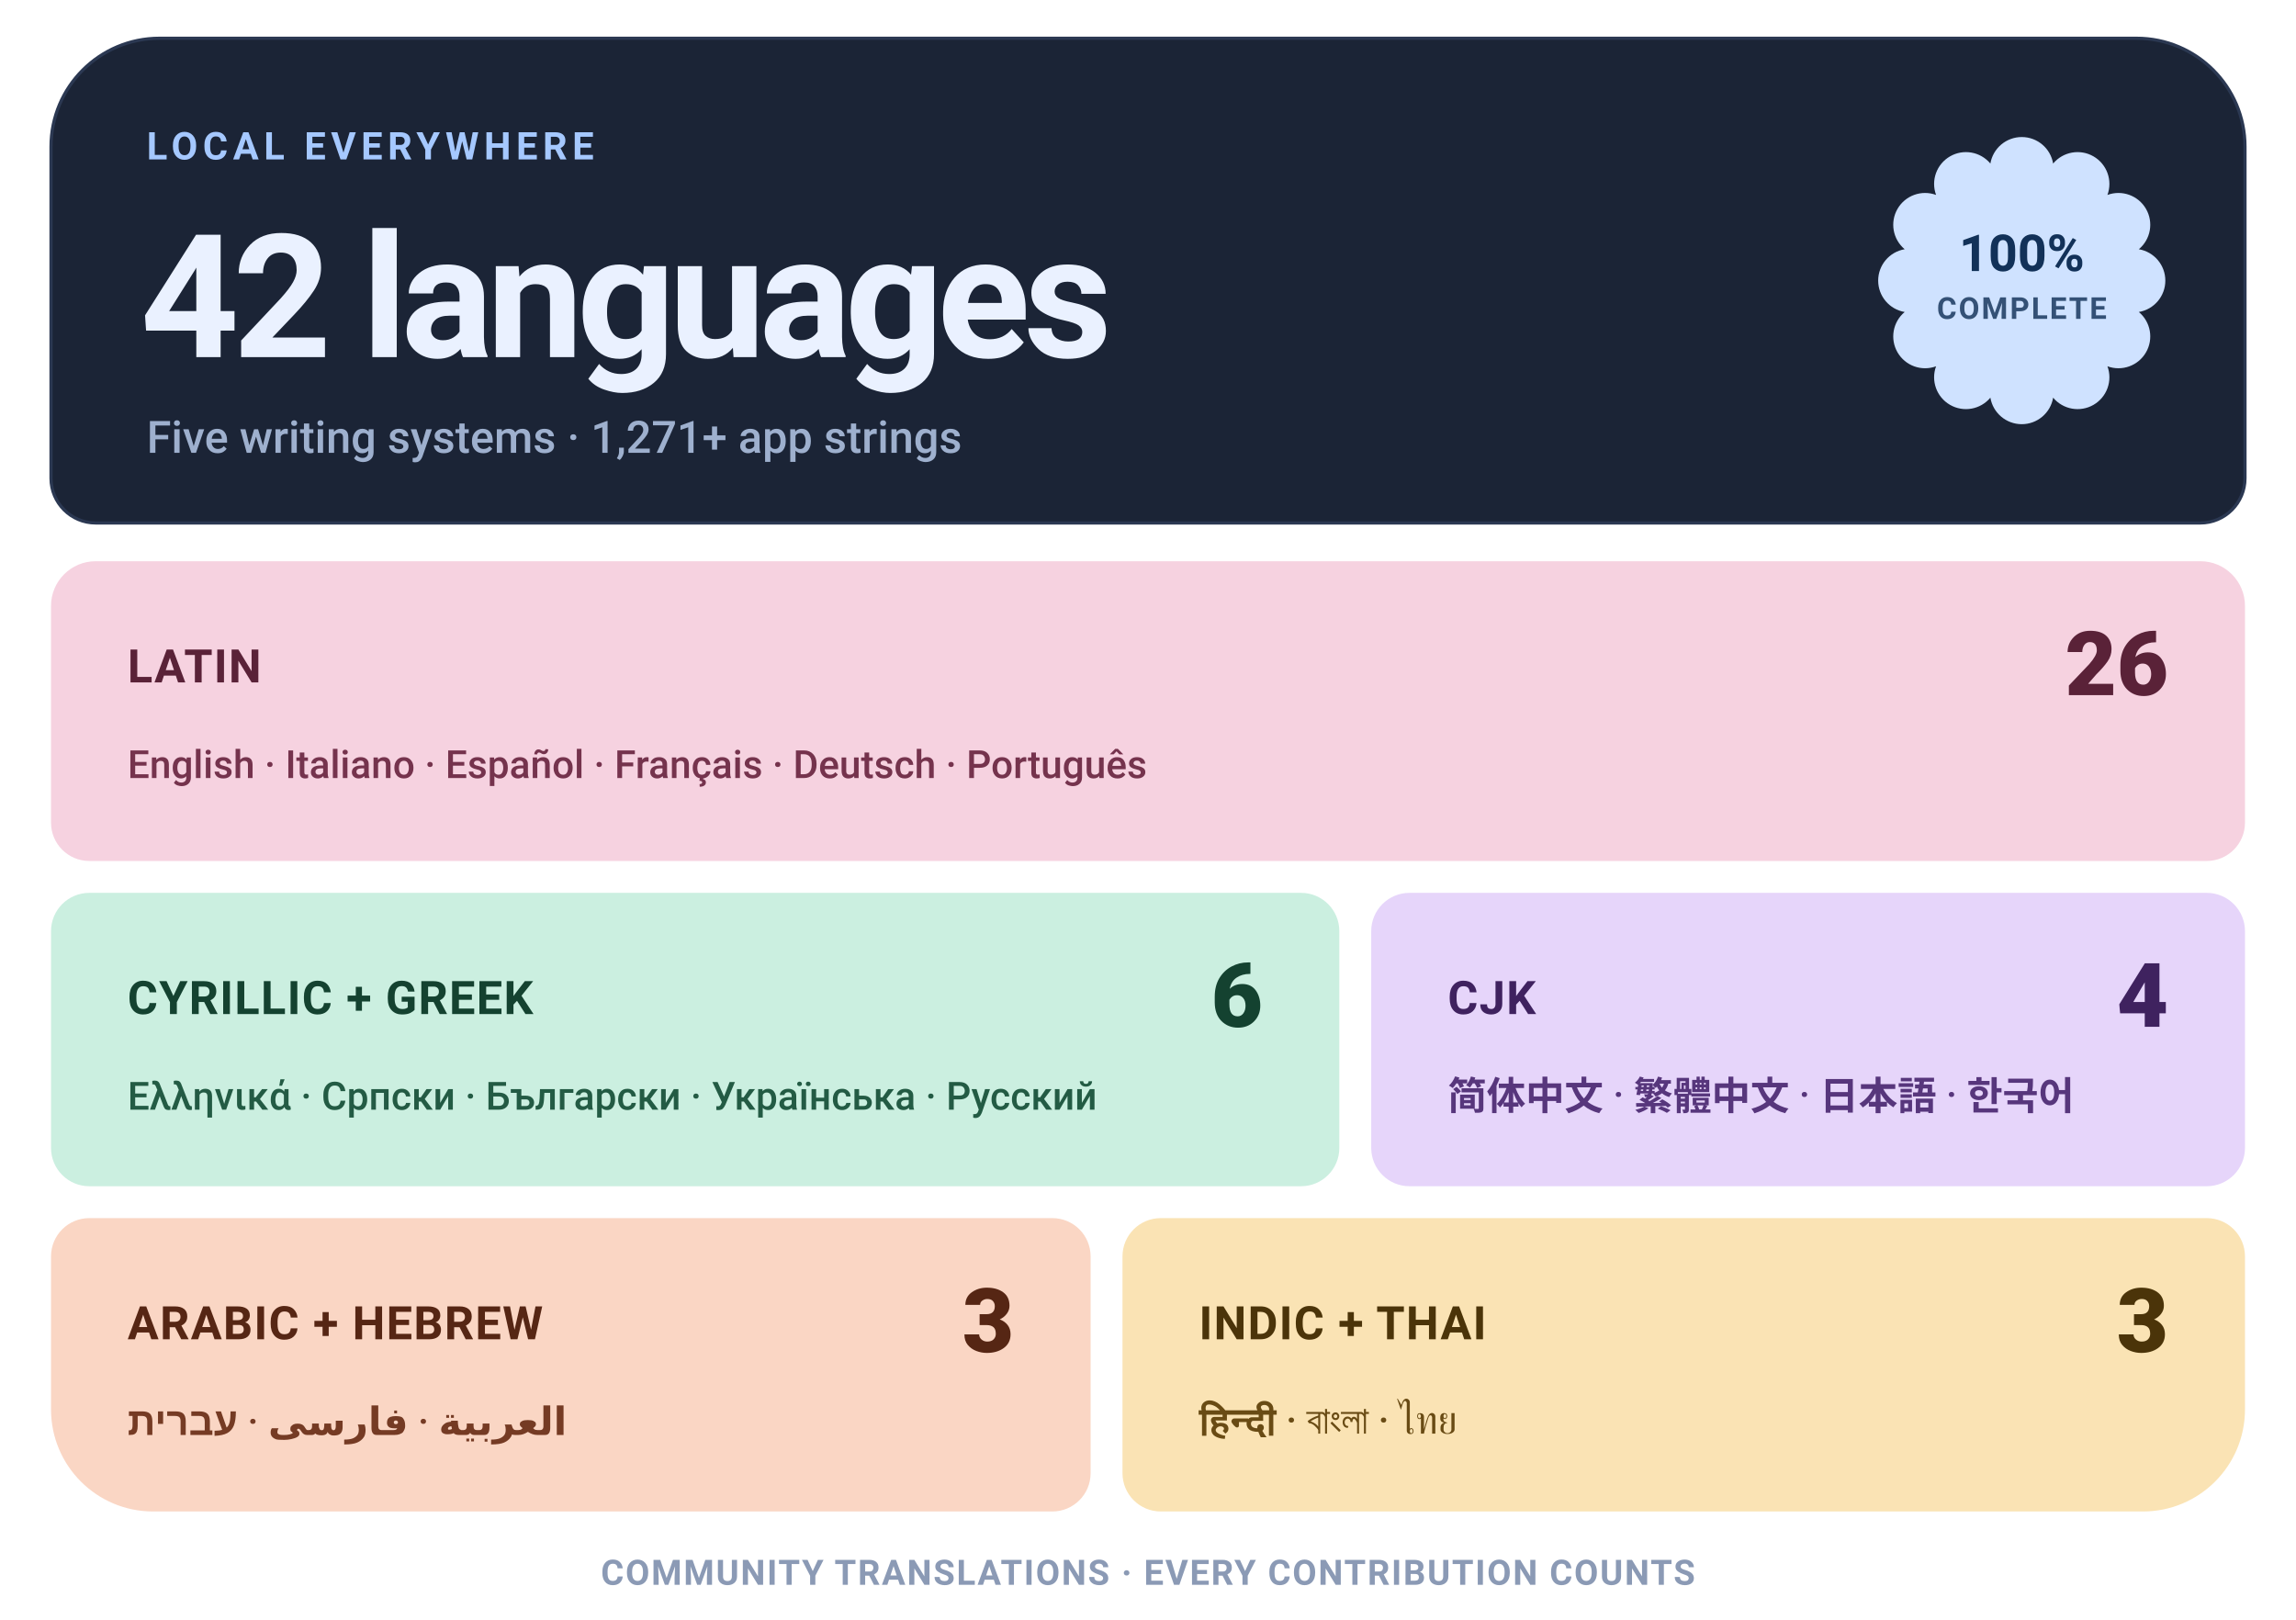
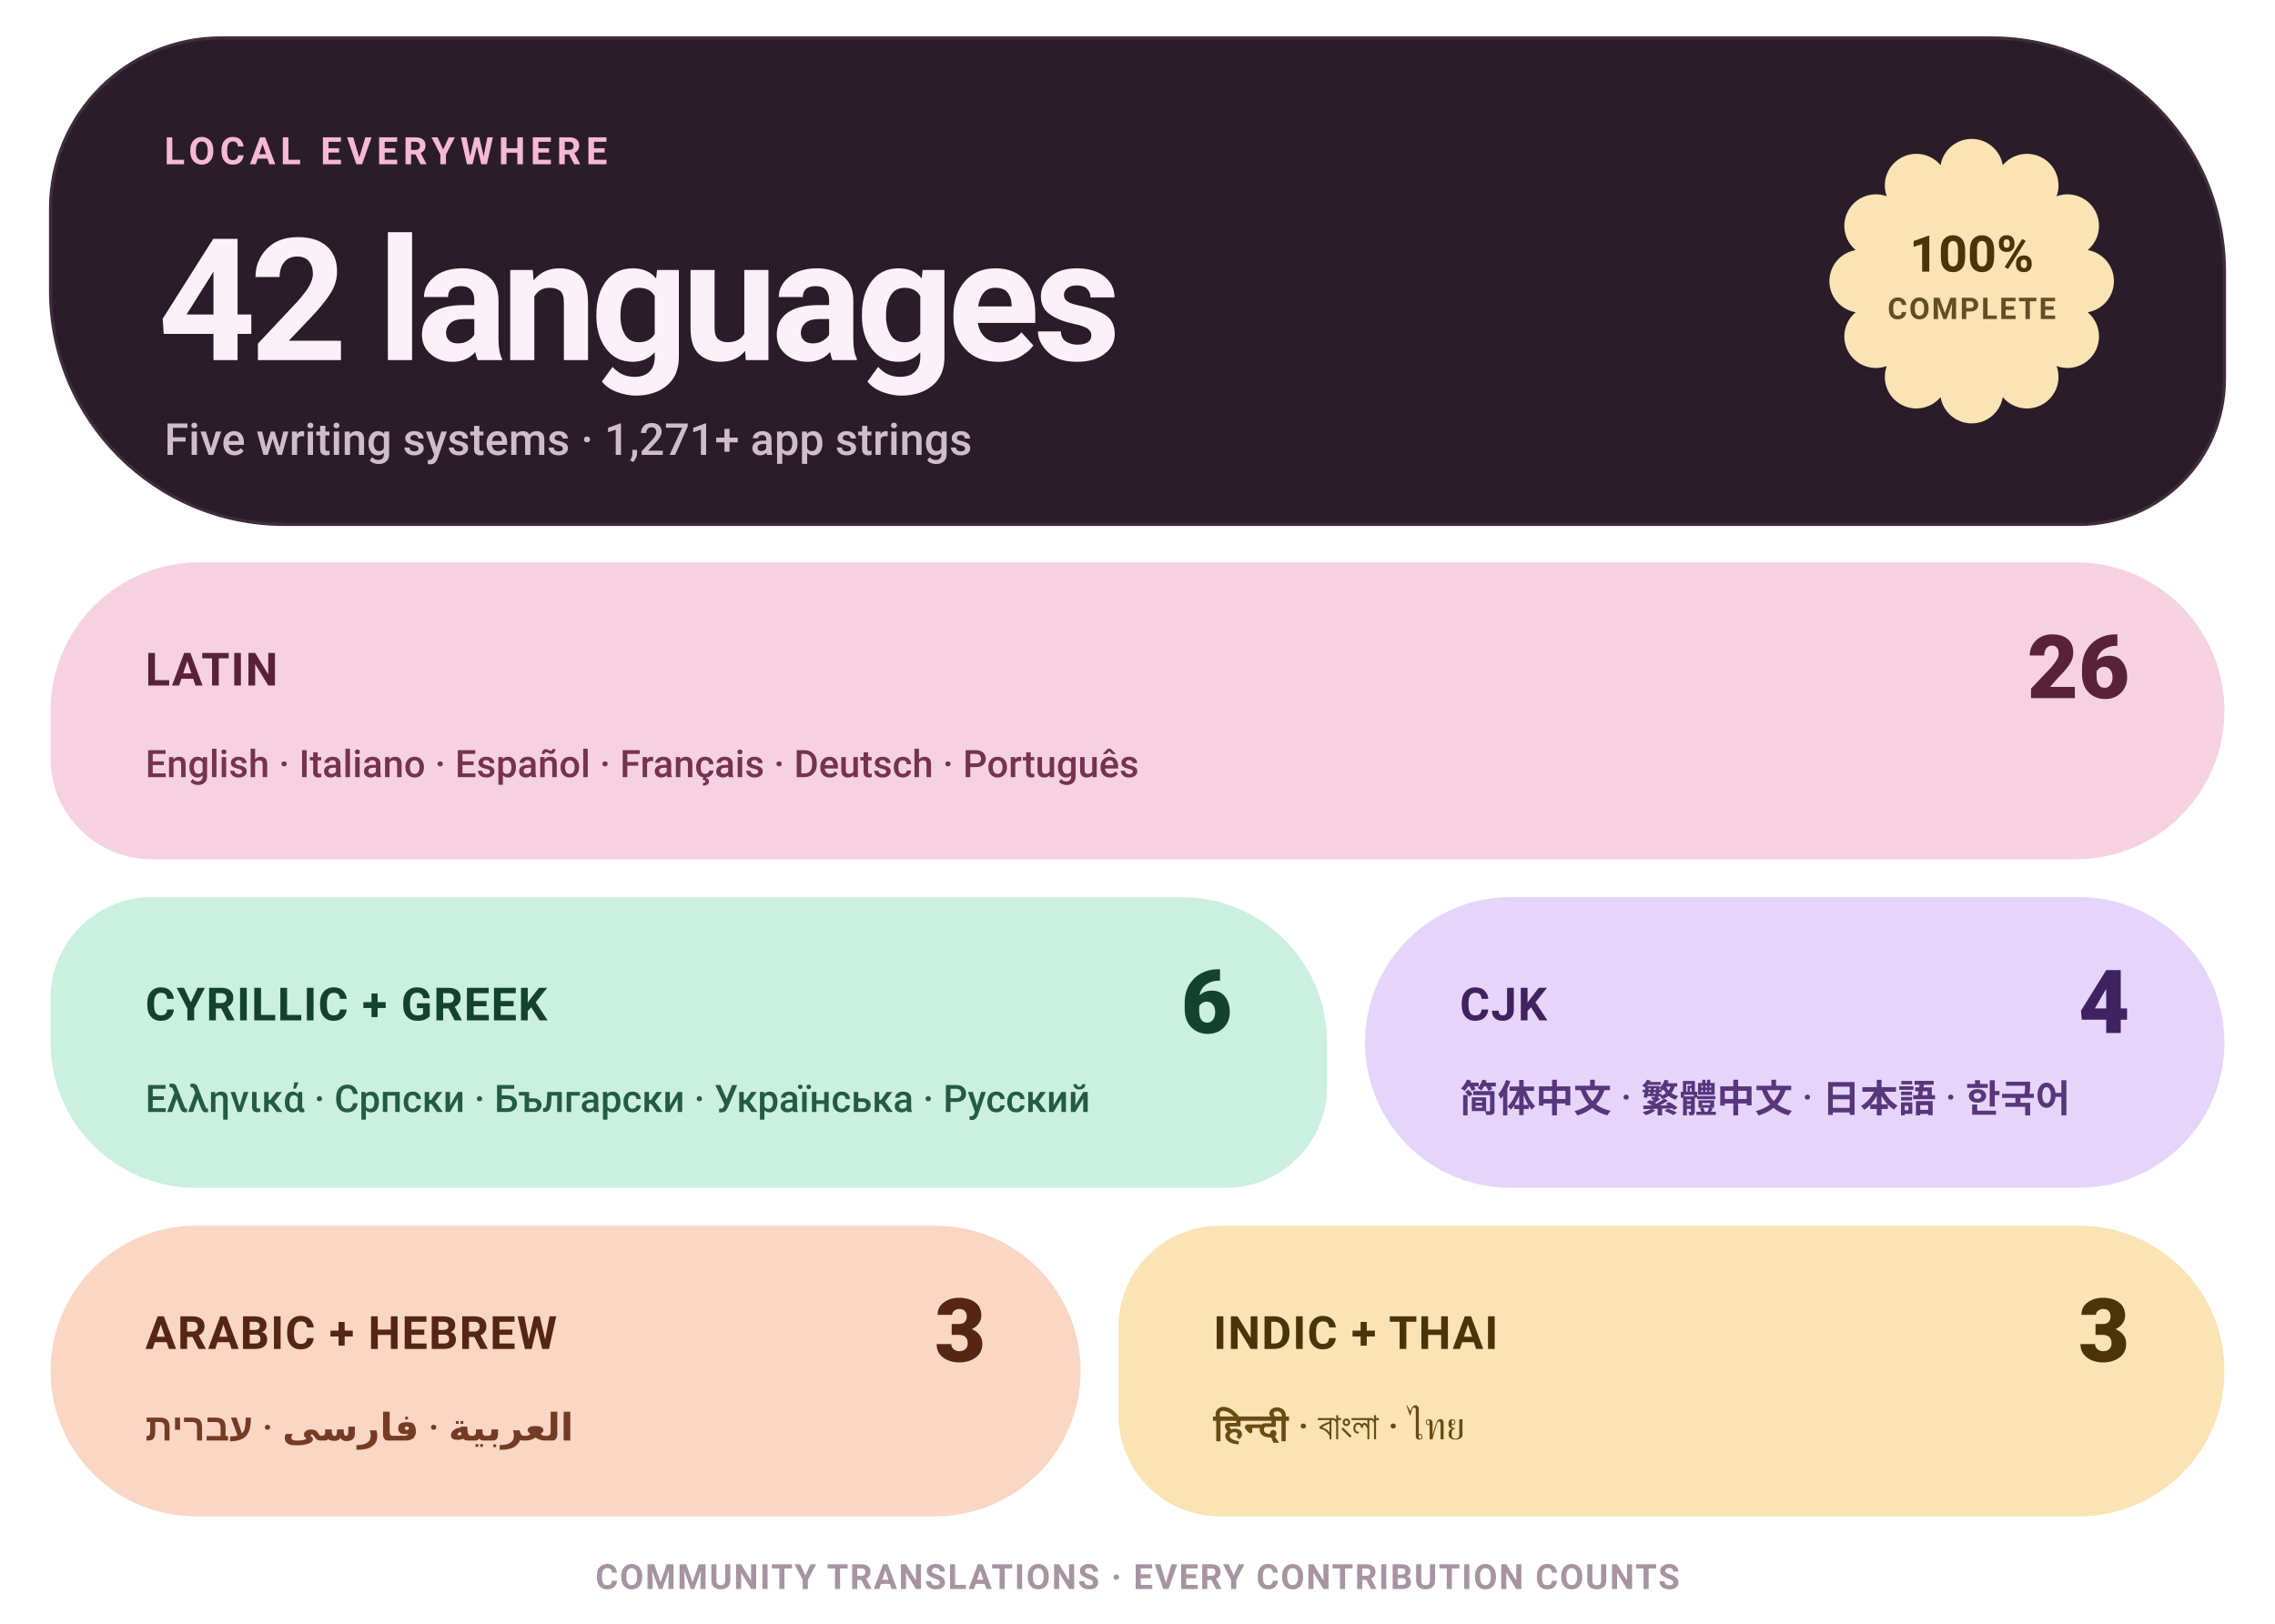
- <svg xmlns="http://www.w3.org/2000/svg" width="720" height="508" viewBox="0 0 720 508" role="img" aria-label="Levyra localization coverage: 100% across 42 languages">
+ <svg xmlns="http://www.w3.org/2000/svg" width="720" height="514" viewBox="0 0 720 514" role="img" aria-label="Levyra localization coverage: 100% across 42 languages">
  <style>
    text { font-family: Roboto,-apple-system,BlinkMacSystemFont,'Segoe UI',Helvetica,Arial,sans-serif; }
-     .eyebrow { fill: #A5C8FF; font-size: 12px; font-weight: 700; letter-spacing: 1.6px; }
-     .hero { fill: #EAF1FF; font-size: 54px; font-weight: 760; letter-spacing: -2px; }
-     .meta { fill: #9EB0CE; font-size: 14px; font-weight: 550; }
-     .status { fill: #123158; font-size: 16px; font-weight: 780; }
-     .status-sub { fill: #123158; font-size: 9.5px; font-weight: 700; letter-spacing: .6px; opacity: .82; }
+     .eyebrow { fill: #F6B8D6; font-size: 12px; font-weight: 700; letter-spacing: 1.6px; }
+     .hero { fill: #FBF2F7; font-size: 54px; font-weight: 760; letter-spacing: -2px; }
+     .meta { fill: #CFBDC9; font-size: 14px; font-weight: 550; }
+     .status { fill: #4B3409; font-size: 16px; font-weight: 780; }
+     .status-sub { fill: #4B3409; font-size: 9.5px; font-weight: 700; letter-spacing: .6px; opacity: .85; }
    .tile-label { font-size: 14.5px; font-weight: 760; letter-spacing: .4px; }
    .tile-count { font-size: 28px; font-weight: 800; }
-     .tile-examples { font-size: 12.2px; font-weight: 550; }
-     .footer { fill: #8B9AB5; font-size: 11px; font-weight: 650; letter-spacing: .5px; }
+     .tile-examples { font-size: 12px; font-weight: 550; }
+     .footer { fill: #A694A1; font-size: 11px; font-weight: 650; letter-spacing: .5px; }
  </style>
-   <path d="M 50.00 12.00 H 670.00 A 34 34 0 0 1 704.00 46.00 V 150.00 A 14 14 0 0 1 690.00 164.00 H 30.00 A 14 14 0 0 1 16.00 150.00 V 46.00 A 34 34 0 0 1 50.00 12.00 Z" fill="#1B2436" stroke="#2B3852" stroke-width="1" />
-   <text x="46" y="50" class="eyebrow">LOCAL EVERYWHERE</text>
-   <text x="44" y="112" class="hero">42 languages</text>
-   <text x="46" y="142" class="meta">Five writing systems · 1,271+ app strings</text>
-   <path d="M 624.16 51.29 A 9.98 9.98 0 0 1 643.84 51.29 A 9.98 9.98 0 0 1 660.87 61.13 A 9.98 9.98 0 0 1 670.71 78.16 A 9.98 9.98 0 0 1 670.71 97.84 A 9.98 9.98 0 0 1 660.87 114.87 A 9.98 9.98 0 0 1 643.84 124.71 A 9.98 9.98 0 0 1 624.16 124.71 A 9.98 9.98 0 0 1 607.13 114.87 A 9.98 9.98 0 0 1 597.29 97.84 A 9.98 9.98 0 0 1 597.29 78.16 A 9.98 9.98 0 0 1 607.13 61.13 A 9.98 9.98 0 0 1 624.16 51.29 Z" fill="#CFE2FF" />
-   <text x="634" y="85" text-anchor="middle" class="status">100%</text>
-   <text x="634" y="100" text-anchor="middle" class="status-sub">COMPLETE</text>
-   <path d="M 30.00 176.00 H 690.00 A 14 14 0 0 1 704.00 190.00 V 258.00 A 12 12 0 0 1 692.00 270.00 H 28.00 A 12 12 0 0 1 16.00 258.00 V 190.00 A 14 14 0 0 1 30.00 176.00 Z" fill="#F6D2E0" />
-   <text x="40" y="214" fill="#5A2238" class="tile-label">LATIN</text>
-   <text x="680" y="218" text-anchor="end" fill="#5A2238" class="tile-count">26</text>
-   <text x="40" y="244" fill="#75334D" class="tile-examples">English · Italiano · Español · Français · Deutsch · Português</text>
-   <path d="M 28.00 280.00 H 408.00 A 12 12 0 0 1 420.00 292.00 V 360.00 A 12 12 0 0 1 408.00 372.00 H 28.00 A 12 12 0 0 1 16.00 360.00 V 292.00 A 12 12 0 0 1 28.00 280.00 Z" fill="#CBEFE0" />
-   <text x="40" y="318" fill="#144230" class="tile-label">CYRILLIC + GREEK</text>
-   <text x="396" y="322" text-anchor="end" fill="#144230" class="tile-count">6</text>
-   <text x="40" y="348" fill="#235B44" class="tile-examples">Ελληνικά · Српски · Български · Українська · Русский</text>
-   <path d="M 442.00 280.00 H 692.00 A 12 12 0 0 1 704.00 292.00 V 360.00 A 12 12 0 0 1 692.00 372.00 H 442.00 A 12 12 0 0 1 430.00 360.00 V 292.00 A 12 12 0 0 1 442.00 280.00 Z" fill="#E6D5FA" />
-   <text x="454" y="318" fill="#3F225F" class="tile-label">CJK</text>
-   <text x="680" y="322" text-anchor="end" fill="#3F225F" class="tile-count">4</text>
-   <text x="454" y="348" fill="#57367C" class="tile-examples">简体中文 · 繁體中文 · 日本語 · 한국어</text>
-   <path d="M 28.00 382.00 H 330.00 A 12 12 0 0 1 342.00 394.00 V 462.00 A 12 12 0 0 1 330.00 474.00 H 48.00 A 32 32 0 0 1 16.00 442.00 V 394.00 A 12 12 0 0 1 28.00 382.00 Z" fill="#FAD6C4" />
-   <text x="40" y="420" fill="#562614" class="tile-label">ARABIC + HEBREW</text>
-   <text x="318" y="424" text-anchor="end" fill="#562614" class="tile-count">3</text>
-   <text x="40" y="450" fill="#753B24" class="tile-examples">العربية · فارسی · עברית</text>
-   <path d="M 364.00 382.00 H 692.00 A 12 12 0 0 1 704.00 394.00 V 442.00 A 32 32 0 0 1 672.00 474.00 H 364.00 A 12 12 0 0 1 352.00 462.00 V 394.00 A 12 12 0 0 1 364.00 382.00 Z" fill="#FAE3B4" />
-   <text x="376" y="420" fill="#4B3409" class="tile-label">INDIC + THAI</text>
-   <text x="680" y="424" text-anchor="end" fill="#4B3409" class="tile-count">3</text>
-   <text x="376" y="450" fill="#694B14" class="tile-examples">हिन्दी · বাংলা · ไทย</text>
-   <text x="360" y="497" text-anchor="middle" class="footer">COMMUNITY TRANSLATIONS · EVERY CONTRIBUTION COUNTS</text>
+   <path d="M 70.00 12.00 H 630.00 A 74 74 0 0 1 704.00 86.00 V 120.00 A 46 46 0 0 1 658.00 166.00 H 90.00 A 74 74 0 0 1 16.00 92.00 V 66.00 A 54 54 0 0 1 70.00 12.00 Z" fill="#2A1D29" stroke="#3F2C3D" stroke-width="1" />
+   <text x="52" y="52" class="eyebrow">LOCAL EVERYWHERE</text>
+   <text x="50" y="114" class="hero">42 languages</text>
+   <text x="52" y="144" class="meta">Five writing systems · 1,271+ app strings</text>
+   <path d="M 614.16 52.29 A 9.98 9.98 0 0 1 633.84 52.29 A 9.98 9.98 0 0 1 650.87 62.13 A 9.98 9.98 0 0 1 660.71 79.16 A 9.98 9.98 0 0 1 660.71 98.84 A 9.98 9.98 0 0 1 650.87 115.87 A 9.98 9.98 0 0 1 633.84 125.71 A 9.98 9.98 0 0 1 614.16 125.71 A 9.98 9.98 0 0 1 597.13 115.87 A 9.98 9.98 0 0 1 587.29 98.84 A 9.98 9.98 0 0 1 587.29 79.16 A 9.98 9.98 0 0 1 597.13 62.13 A 9.98 9.98 0 0 1 614.16 52.29 Z" fill="#FAE3B4" />
+   <text x="624" y="86" text-anchor="middle" class="status">100%</text>
+   <text x="624" y="101" text-anchor="middle" class="status-sub">COMPLETE</text>
+   <path d="M 63.00 178.00 H 657.00 A 47 47 0 0 1 704.00 225.00 V 225.00 A 47 47 0 0 1 657.00 272.00 H 48.00 A 32 32 0 0 1 16.00 240.00 V 225.00 A 47 47 0 0 1 63.00 178.00 Z" fill="#F6D2E0" />
+   <text x="46" y="217" fill="#5A2238" class="tile-label">LATIN</text>
+   <text x="674" y="221" text-anchor="end" fill="#5A2238" class="tile-count">26</text>
+   <text x="46" y="246" fill="#75334D" class="tile-examples">English · Italiano · Español · Français · Deutsch · Português</text>
+   <path d="M 48.00 284.00 H 374.00 A 46 46 0 0 1 420.00 330.00 V 344.00 A 32 32 0 0 1 388.00 376.00 H 62.00 A 46 46 0 0 1 16.00 330.00 V 316.00 A 32 32 0 0 1 48.00 284.00 Z" fill="#CBEFE0" />
+   <text x="46" y="323" fill="#144230" class="tile-label">CYRILLIC + GREEK</text>
+   <text x="390" y="327" text-anchor="end" fill="#144230" class="tile-count">6</text>
+   <text x="46" y="352" fill="#235B44" class="tile-examples">Ελληνικά · Српски · Български · Українська · Русский</text>
+   <path d="M 478.00 284.00 H 658.00 A 46 46 0 0 1 704.00 330.00 V 330.00 A 46 46 0 0 1 658.00 376.00 H 478.00 A 46 46 0 0 1 432.00 330.00 V 330.00 A 46 46 0 0 1 478.00 284.00 Z" fill="#E6D5FA" />
+   <text x="462" y="323" fill="#3F225F" class="tile-label">CJK</text>
+   <text x="674" y="327" text-anchor="end" fill="#3F225F" class="tile-count">4</text>
+   <text x="462" y="352" fill="#57367C" class="tile-examples">简体中文 · 繁體中文 · 日本語 · 한국어</text>
+   <path d="M 62.00 388.00 H 296.00 A 46 46 0 0 1 342.00 434.00 V 434.00 A 46 46 0 0 1 296.00 480.00 H 62.00 A 46 46 0 0 1 16.00 434.00 V 434.00 A 46 46 0 0 1 62.00 388.00 Z" fill="#FAD6C4" />
+   <text x="46" y="427" fill="#562614" class="tile-label">ARABIC + HEBREW</text>
+   <text x="312" y="431" text-anchor="end" fill="#562614" class="tile-count">3</text>
+   <text x="46" y="456" fill="#753B24" class="tile-examples">العربية · فارسی · עברית</text>
+   <path d="M 386.00 388.00 H 658.00 A 46 46 0 0 1 704.00 434.00 V 434.00 A 46 46 0 0 1 658.00 480.00 H 386.00 A 32 32 0 0 1 354.00 448.00 V 420.00 A 32 32 0 0 1 386.00 388.00 Z" fill="#FAE3B4" />
+   <text x="384" y="427" fill="#4B3409" class="tile-label">INDIC + THAI</text>
+   <text x="674" y="431" text-anchor="end" fill="#4B3409" class="tile-count">3</text>
+   <text x="384" y="456" fill="#694B14" class="tile-examples">हिन्दी · বাংলা · ไทย</text>
+   <text x="360" y="503" text-anchor="middle" class="footer">COMMUNITY TRANSLATIONS · EVERY CONTRIBUTION COUNTS</text>
</svg>
